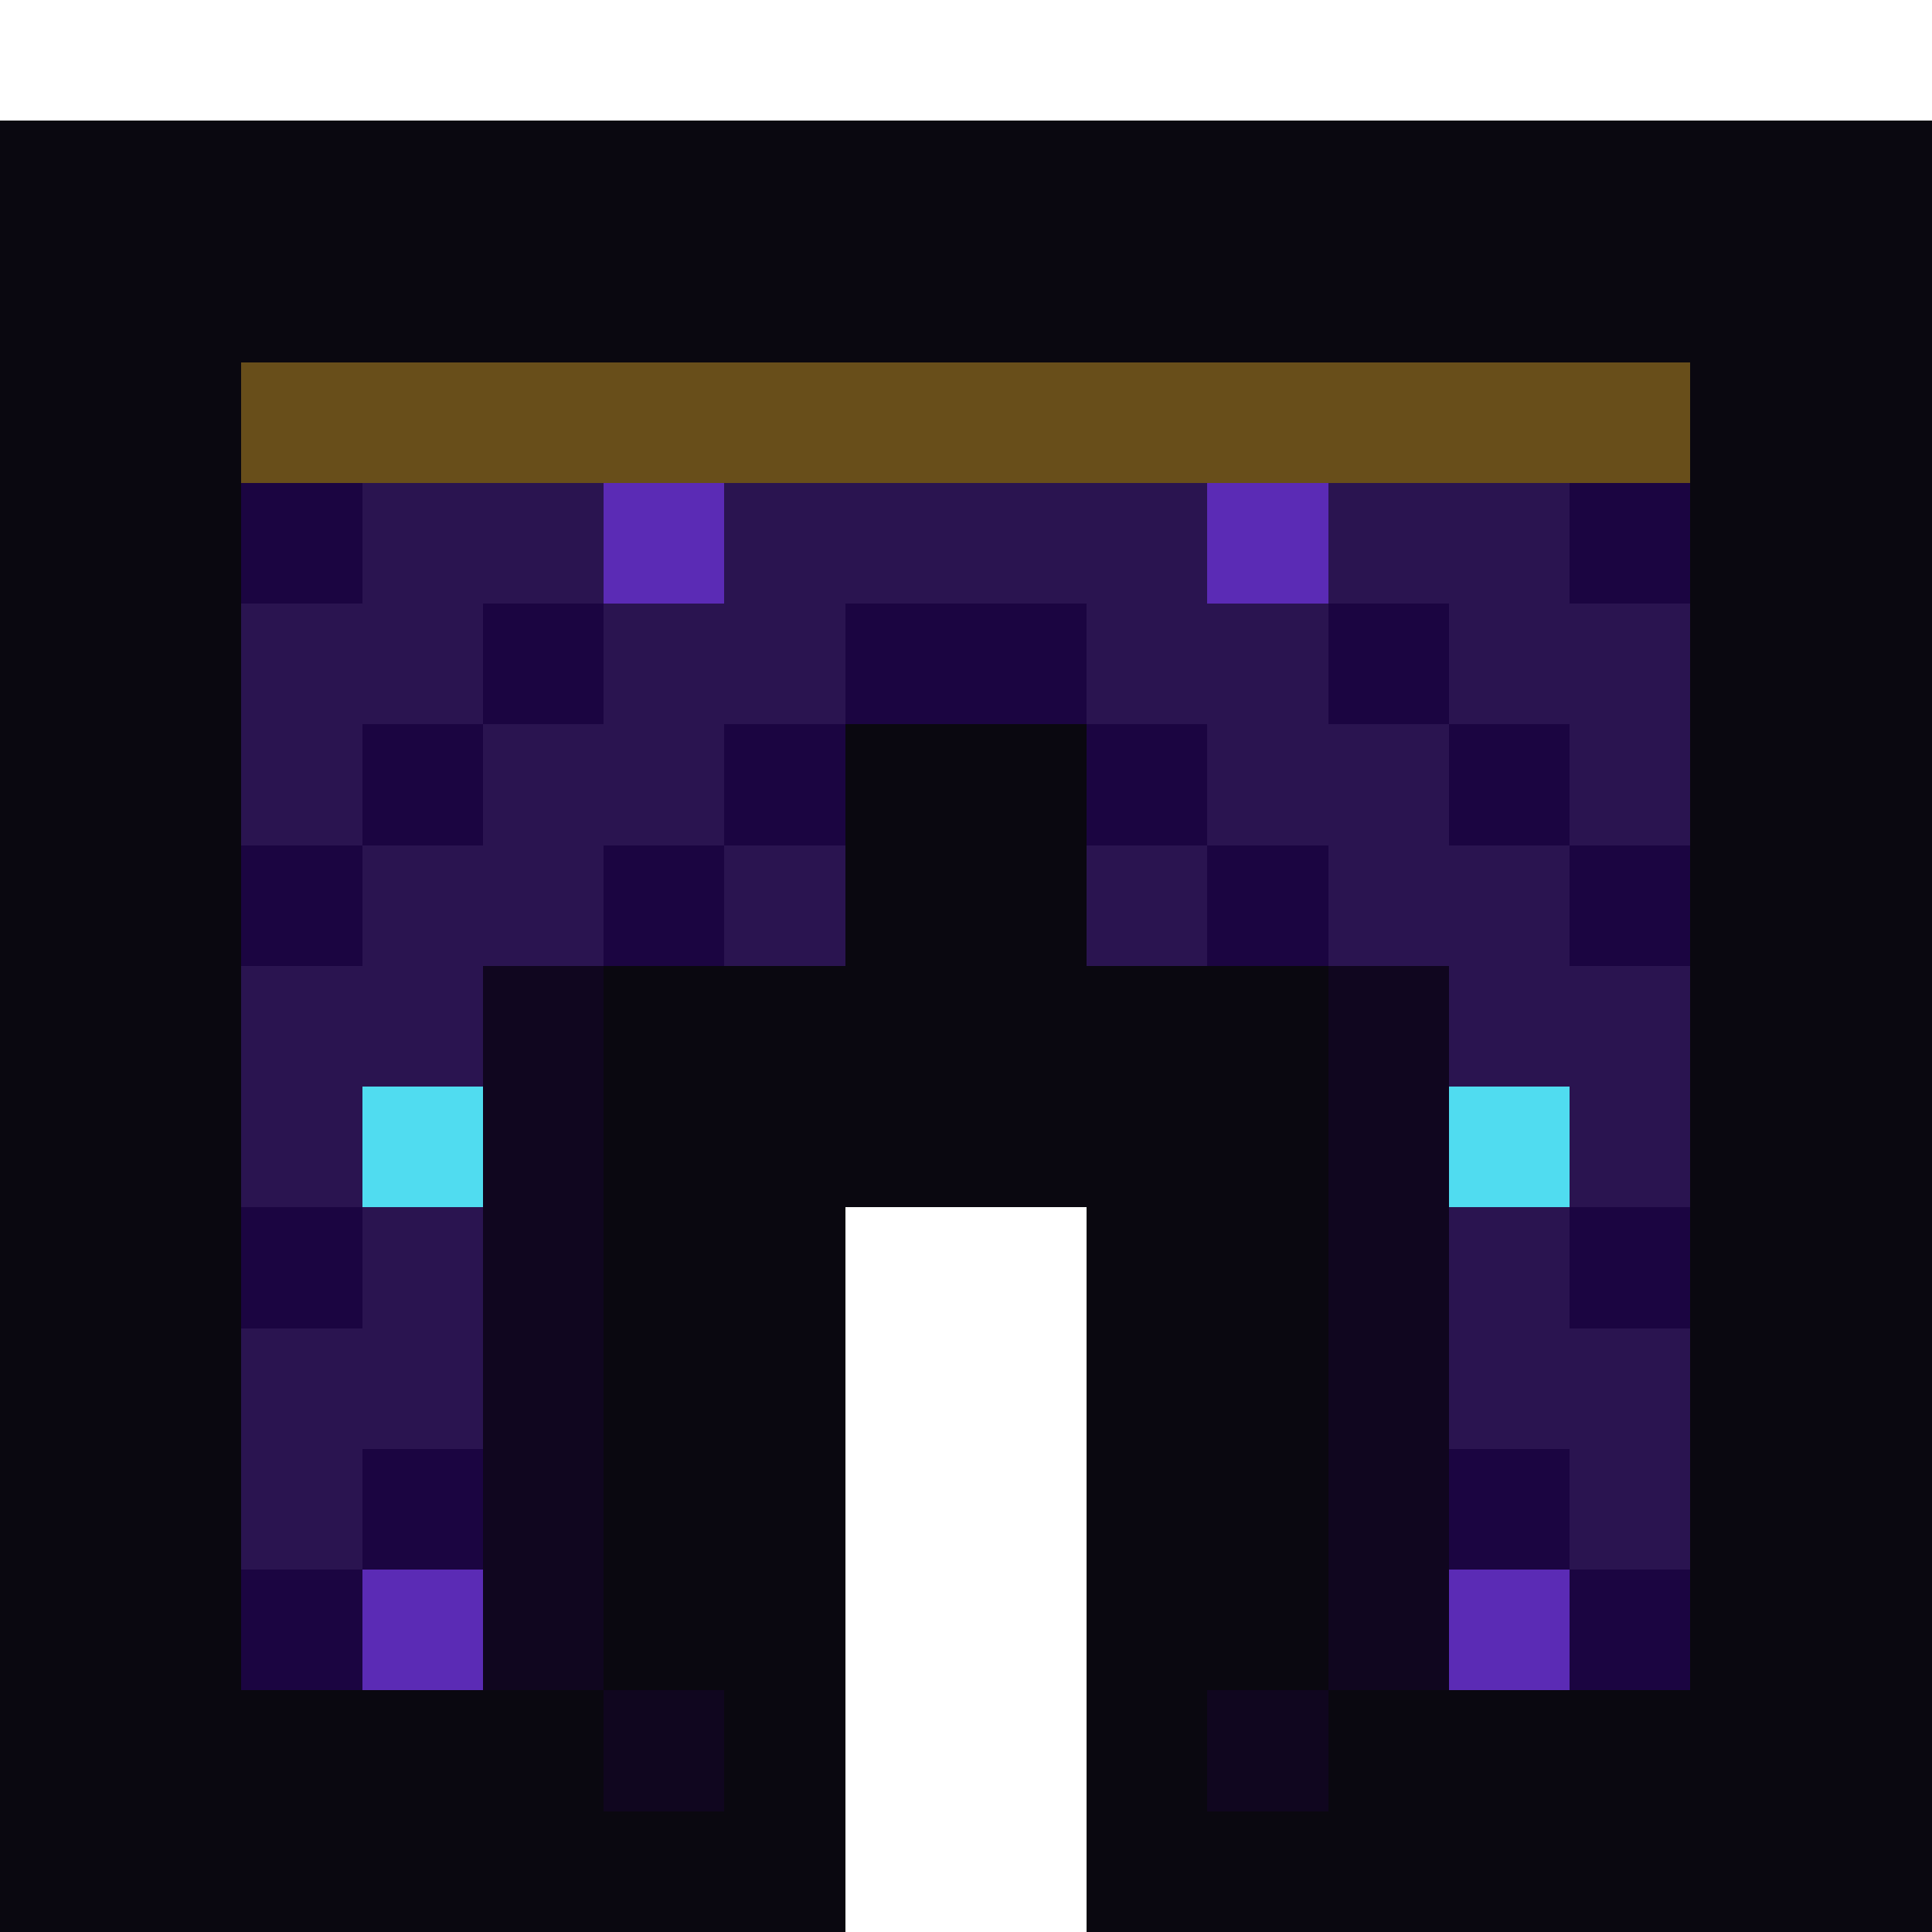
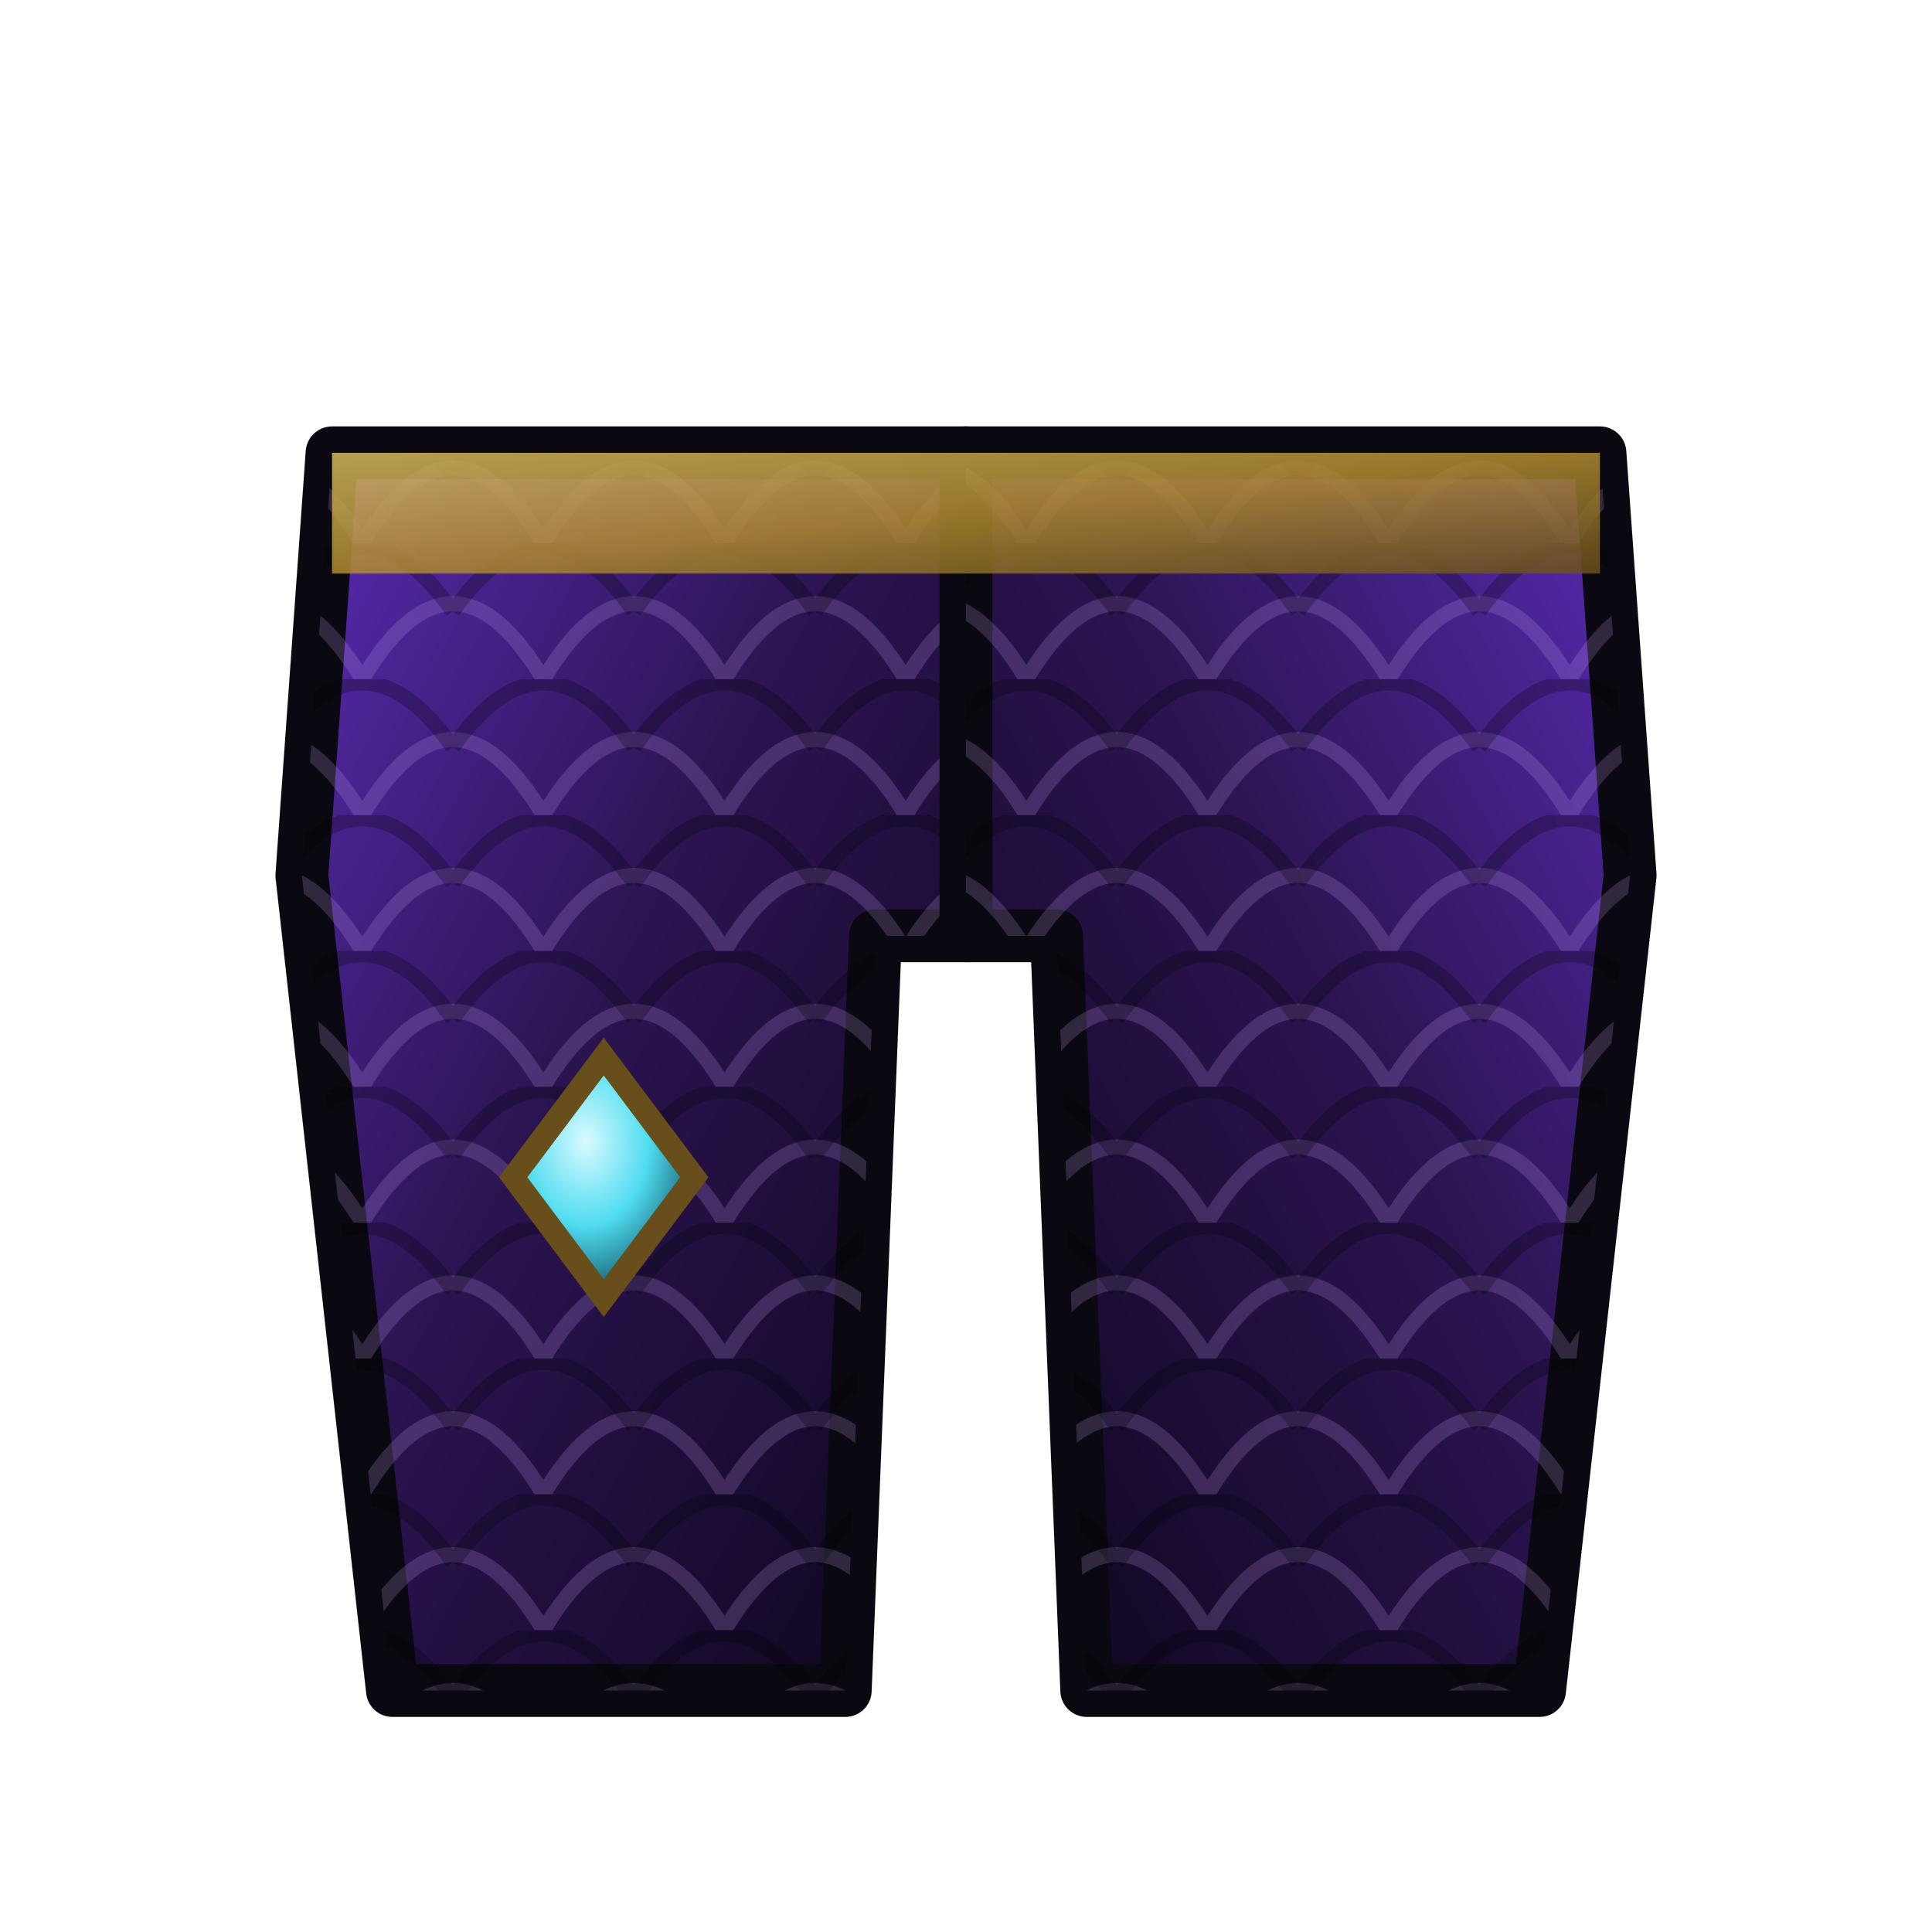
- <svg xmlns="http://www.w3.org/2000/svg" viewBox="0 0 16 16" width="128" height="128" shape-rendering="crispEdges">
-   <rect x="0" y="1" width="16" height="1" fill="#0a0810" />
-   <rect x="0" y="2" width="16" height="1" fill="#0a0810" />
-   <rect x="0" y="3" width="2" height="1" fill="#0a0810" />
-   <rect x="2" y="3" width="12" height="1" fill="#684e1a" />
-   <rect x="14" y="3" width="2" height="1" fill="#0a0810" />
-   <rect x="0" y="4" width="2" height="1" fill="#0a0810" />
-   <rect x="2" y="4" width="1" height="1" fill="#1b0541" />
-   <rect x="3" y="4" width="2" height="1" fill="#2a1450" />
-   <rect x="5" y="4" width="1" height="1" fill="#5b2bb5" />
-   <rect x="6" y="4" width="4" height="1" fill="#2a1450" />
-   <rect x="10" y="4" width="1" height="1" fill="#5b2bb5" />
-   <rect x="11" y="4" width="2" height="1" fill="#2a1450" />
-   <rect x="13" y="4" width="1" height="1" fill="#1b0541" />
-   <rect x="14" y="4" width="2" height="1" fill="#0a0810" />
-   <rect x="0" y="5" width="2" height="1" fill="#0a0810" />
-   <rect x="2" y="5" width="2" height="1" fill="#2a1450" />
-   <rect x="4" y="5" width="1" height="1" fill="#1b0541" />
-   <rect x="5" y="5" width="2" height="1" fill="#2a1450" />
-   <rect x="7" y="5" width="2" height="1" fill="#1b0541" />
-   <rect x="9" y="5" width="2" height="1" fill="#2a1450" />
-   <rect x="11" y="5" width="1" height="1" fill="#1b0541" />
-   <rect x="12" y="5" width="2" height="1" fill="#2a1450" />
-   <rect x="14" y="5" width="2" height="1" fill="#0a0810" />
-   <rect x="0" y="6" width="2" height="1" fill="#0a0810" />
-   <rect x="2" y="6" width="1" height="1" fill="#2a1450" />
-   <rect x="3" y="6" width="1" height="1" fill="#1b0541" />
-   <rect x="4" y="6" width="2" height="1" fill="#2a1450" />
-   <rect x="6" y="6" width="1" height="1" fill="#1b0541" />
-   <rect x="7" y="6" width="2" height="1" fill="#0a0810" />
-   <rect x="9" y="6" width="1" height="1" fill="#1b0541" />
-   <rect x="10" y="6" width="2" height="1" fill="#2a1450" />
-   <rect x="12" y="6" width="1" height="1" fill="#1b0541" />
-   <rect x="13" y="6" width="1" height="1" fill="#2a1450" />
-   <rect x="14" y="6" width="2" height="1" fill="#0a0810" />
-   <rect x="0" y="7" width="2" height="1" fill="#0a0810" />
-   <rect x="2" y="7" width="1" height="1" fill="#1b0541" />
-   <rect x="3" y="7" width="2" height="1" fill="#2a1450" />
-   <rect x="5" y="7" width="1" height="1" fill="#1b0541" />
-   <rect x="6" y="7" width="1" height="1" fill="#2a1450" />
-   <rect x="7" y="7" width="2" height="1" fill="#0a0810" />
-   <rect x="9" y="7" width="1" height="1" fill="#2a1450" />
-   <rect x="10" y="7" width="1" height="1" fill="#1b0541" />
-   <rect x="11" y="7" width="2" height="1" fill="#2a1450" />
-   <rect x="13" y="7" width="1" height="1" fill="#1b0541" />
-   <rect x="14" y="7" width="2" height="1" fill="#0a0810" />
-   <rect x="0" y="8" width="2" height="1" fill="#0a0810" />
-   <rect x="2" y="8" width="2" height="1" fill="#2a1450" />
-   <rect x="4" y="8" width="1" height="1" fill="#10061f" />
-   <rect x="5" y="8" width="6" height="1" fill="#0a0810" />
-   <rect x="11" y="8" width="1" height="1" fill="#10061f" />
-   <rect x="12" y="8" width="2" height="1" fill="#2a1450" />
-   <rect x="14" y="8" width="2" height="1" fill="#0a0810" />
-   <rect x="0" y="9" width="2" height="1" fill="#0a0810" />
-   <rect x="2" y="9" width="1" height="1" fill="#2a1450" />
-   <rect x="3" y="9" width="1" height="1" fill="#50dcf0" />
-   <rect x="4" y="9" width="1" height="1" fill="#10061f" />
-   <rect x="5" y="9" width="6" height="1" fill="#0a0810" />
-   <rect x="11" y="9" width="1" height="1" fill="#10061f" />
-   <rect x="12" y="9" width="1" height="1" fill="#50dcf0" />
-   <rect x="13" y="9" width="1" height="1" fill="#2a1450" />
-   <rect x="14" y="9" width="2" height="1" fill="#0a0810" />
-   <rect x="0" y="10" width="2" height="1" fill="#0a0810" />
-   <rect x="2" y="10" width="1" height="1" fill="#1b0541" />
-   <rect x="3" y="10" width="1" height="1" fill="#2a1450" />
-   <rect x="4" y="10" width="1" height="1" fill="#10061f" />
-   <rect x="5" y="10" width="2" height="1" fill="#0a0810" />
-   <rect x="9" y="10" width="2" height="1" fill="#0a0810" />
-   <rect x="11" y="10" width="1" height="1" fill="#10061f" />
-   <rect x="12" y="10" width="1" height="1" fill="#2a1450" />
-   <rect x="13" y="10" width="1" height="1" fill="#1b0541" />
-   <rect x="14" y="10" width="2" height="1" fill="#0a0810" />
-   <rect x="0" y="11" width="2" height="1" fill="#0a0810" />
-   <rect x="2" y="11" width="2" height="1" fill="#2a1450" />
-   <rect x="4" y="11" width="1" height="1" fill="#10061f" />
-   <rect x="5" y="11" width="2" height="1" fill="#0a0810" />
-   <rect x="9" y="11" width="2" height="1" fill="#0a0810" />
-   <rect x="11" y="11" width="1" height="1" fill="#10061f" />
-   <rect x="12" y="11" width="2" height="1" fill="#2a1450" />
-   <rect x="14" y="11" width="2" height="1" fill="#0a0810" />
-   <rect x="0" y="12" width="2" height="1" fill="#0a0810" />
-   <rect x="2" y="12" width="1" height="1" fill="#2a1450" />
-   <rect x="3" y="12" width="1" height="1" fill="#1b0541" />
-   <rect x="4" y="12" width="1" height="1" fill="#10061f" />
-   <rect x="5" y="12" width="2" height="1" fill="#0a0810" />
-   <rect x="9" y="12" width="2" height="1" fill="#0a0810" />
-   <rect x="11" y="12" width="1" height="1" fill="#10061f" />
-   <rect x="12" y="12" width="1" height="1" fill="#1b0541" />
-   <rect x="13" y="12" width="1" height="1" fill="#2a1450" />
-   <rect x="14" y="12" width="2" height="1" fill="#0a0810" />
-   <rect x="0" y="13" width="2" height="1" fill="#0a0810" />
-   <rect x="2" y="13" width="1" height="1" fill="#1b0541" />
-   <rect x="3" y="13" width="1" height="1" fill="#5b2bb5" />
-   <rect x="4" y="13" width="1" height="1" fill="#10061f" />
-   <rect x="5" y="13" width="2" height="1" fill="#0a0810" />
-   <rect x="9" y="13" width="2" height="1" fill="#0a0810" />
-   <rect x="11" y="13" width="1" height="1" fill="#10061f" />
-   <rect x="12" y="13" width="1" height="1" fill="#5b2bb5" />
-   <rect x="13" y="13" width="1" height="1" fill="#1b0541" />
-   <rect x="14" y="13" width="2" height="1" fill="#0a0810" />
-   <rect x="0" y="14" width="5" height="1" fill="#0a0810" />
-   <rect x="5" y="14" width="1" height="1" fill="#10061f" />
-   <rect x="6" y="14" width="1" height="1" fill="#0a0810" />
-   <rect x="9" y="14" width="1" height="1" fill="#0a0810" />
-   <rect x="10" y="14" width="1" height="1" fill="#10061f" />
-   <rect x="11" y="14" width="5" height="1" fill="#0a0810" />
-   <rect x="0" y="15" width="7" height="1" fill="#0a0810" />
-   <rect x="9" y="15" width="7" height="1" fill="#0a0810" />
+ <svg xmlns="http://www.w3.org/2000/svg" xmlns:xlink="http://www.w3.org/1999/xlink" viewBox="0 0 128 128" width="128" height="128">
+   <defs>
+     <linearGradient id="g" x1="0" y1="0" x2="1" y2="1">
+       <stop offset="0" stop-color="#5b2bb5" />
+       <stop offset=".45" stop-color="#2a1450" />
+       <stop offset="1" stop-color="#0d051a" />
+     </linearGradient>
+     <linearGradient id="gold" x1="0" y1="0" x2="1" y2="1">
+       <stop offset="0" stop-color="#d6b860" />
+       <stop offset=".5" stop-color="#b08a30" />
+       <stop offset="1" stop-color="#684e1a" />
+     </linearGradient>
+     <radialGradient id="gem" cx=".4" cy=".35" r=".7">
+       <stop offset="0" stop-color="#d8fbff" />
+       <stop offset=".5" stop-color="#50dcf0" />
+       <stop offset="1" stop-color="#0b4658" />
+     </radialGradient>
+     <pattern id="sc" width="12" height="9" patternUnits="userSpaceOnUse">
+       <path d="M0 9 Q6 -1 12 9" fill="none" stroke="#b99be8" stroke-width="1" opacity=".22" />
+       <path d="M-6 4.5 Q0 -4 6 4.5 M6 4.5 Q12 -4 18 4.5" fill="none" stroke="#000" stroke-width="1" opacity=".25" />
+     </pattern>
+     <filter id="bl">
+       <feGaussianBlur stdDeviation="3" />
+     </filter>
+     <path id="s" d="M64 30 L22 30 L20 58 L26 112 L56 112 L58 62 L64 62 Z" />
+     <path id="h" d="M0 0 Z" />
+   </defs>
+   <use xlink:href="#h" fill="url(#gold)" stroke="#0a0810" stroke-width="3" stroke-linejoin="round" />
+   <use xlink:href="#s" fill="url(#g)" stroke="#0a0810" stroke-width="3.5" stroke-linejoin="round" />
+   <use xlink:href="#s" fill="url(#sc)" />
+   <g transform="translate(128 0) scale(-1 1)">
+     <use xlink:href="#h" fill="url(#gold)" stroke="#0a0810" stroke-width="3" stroke-linejoin="round" />
+     <use xlink:href="#s" fill="url(#g)" stroke="#0a0810" stroke-width="3.5" stroke-linejoin="round" />
+     <use xlink:href="#s" fill="url(#sc)" />
+   </g>
+   <path d="M22 30 H106 V38 H22 Z" fill="url(#gold)" opacity=".85" />
+   <path d="M40 70 L46 78 L40 86 L34 78 Z" fill="url(#gem)" stroke="#684e1a" stroke-width="1.5" />
</svg>
